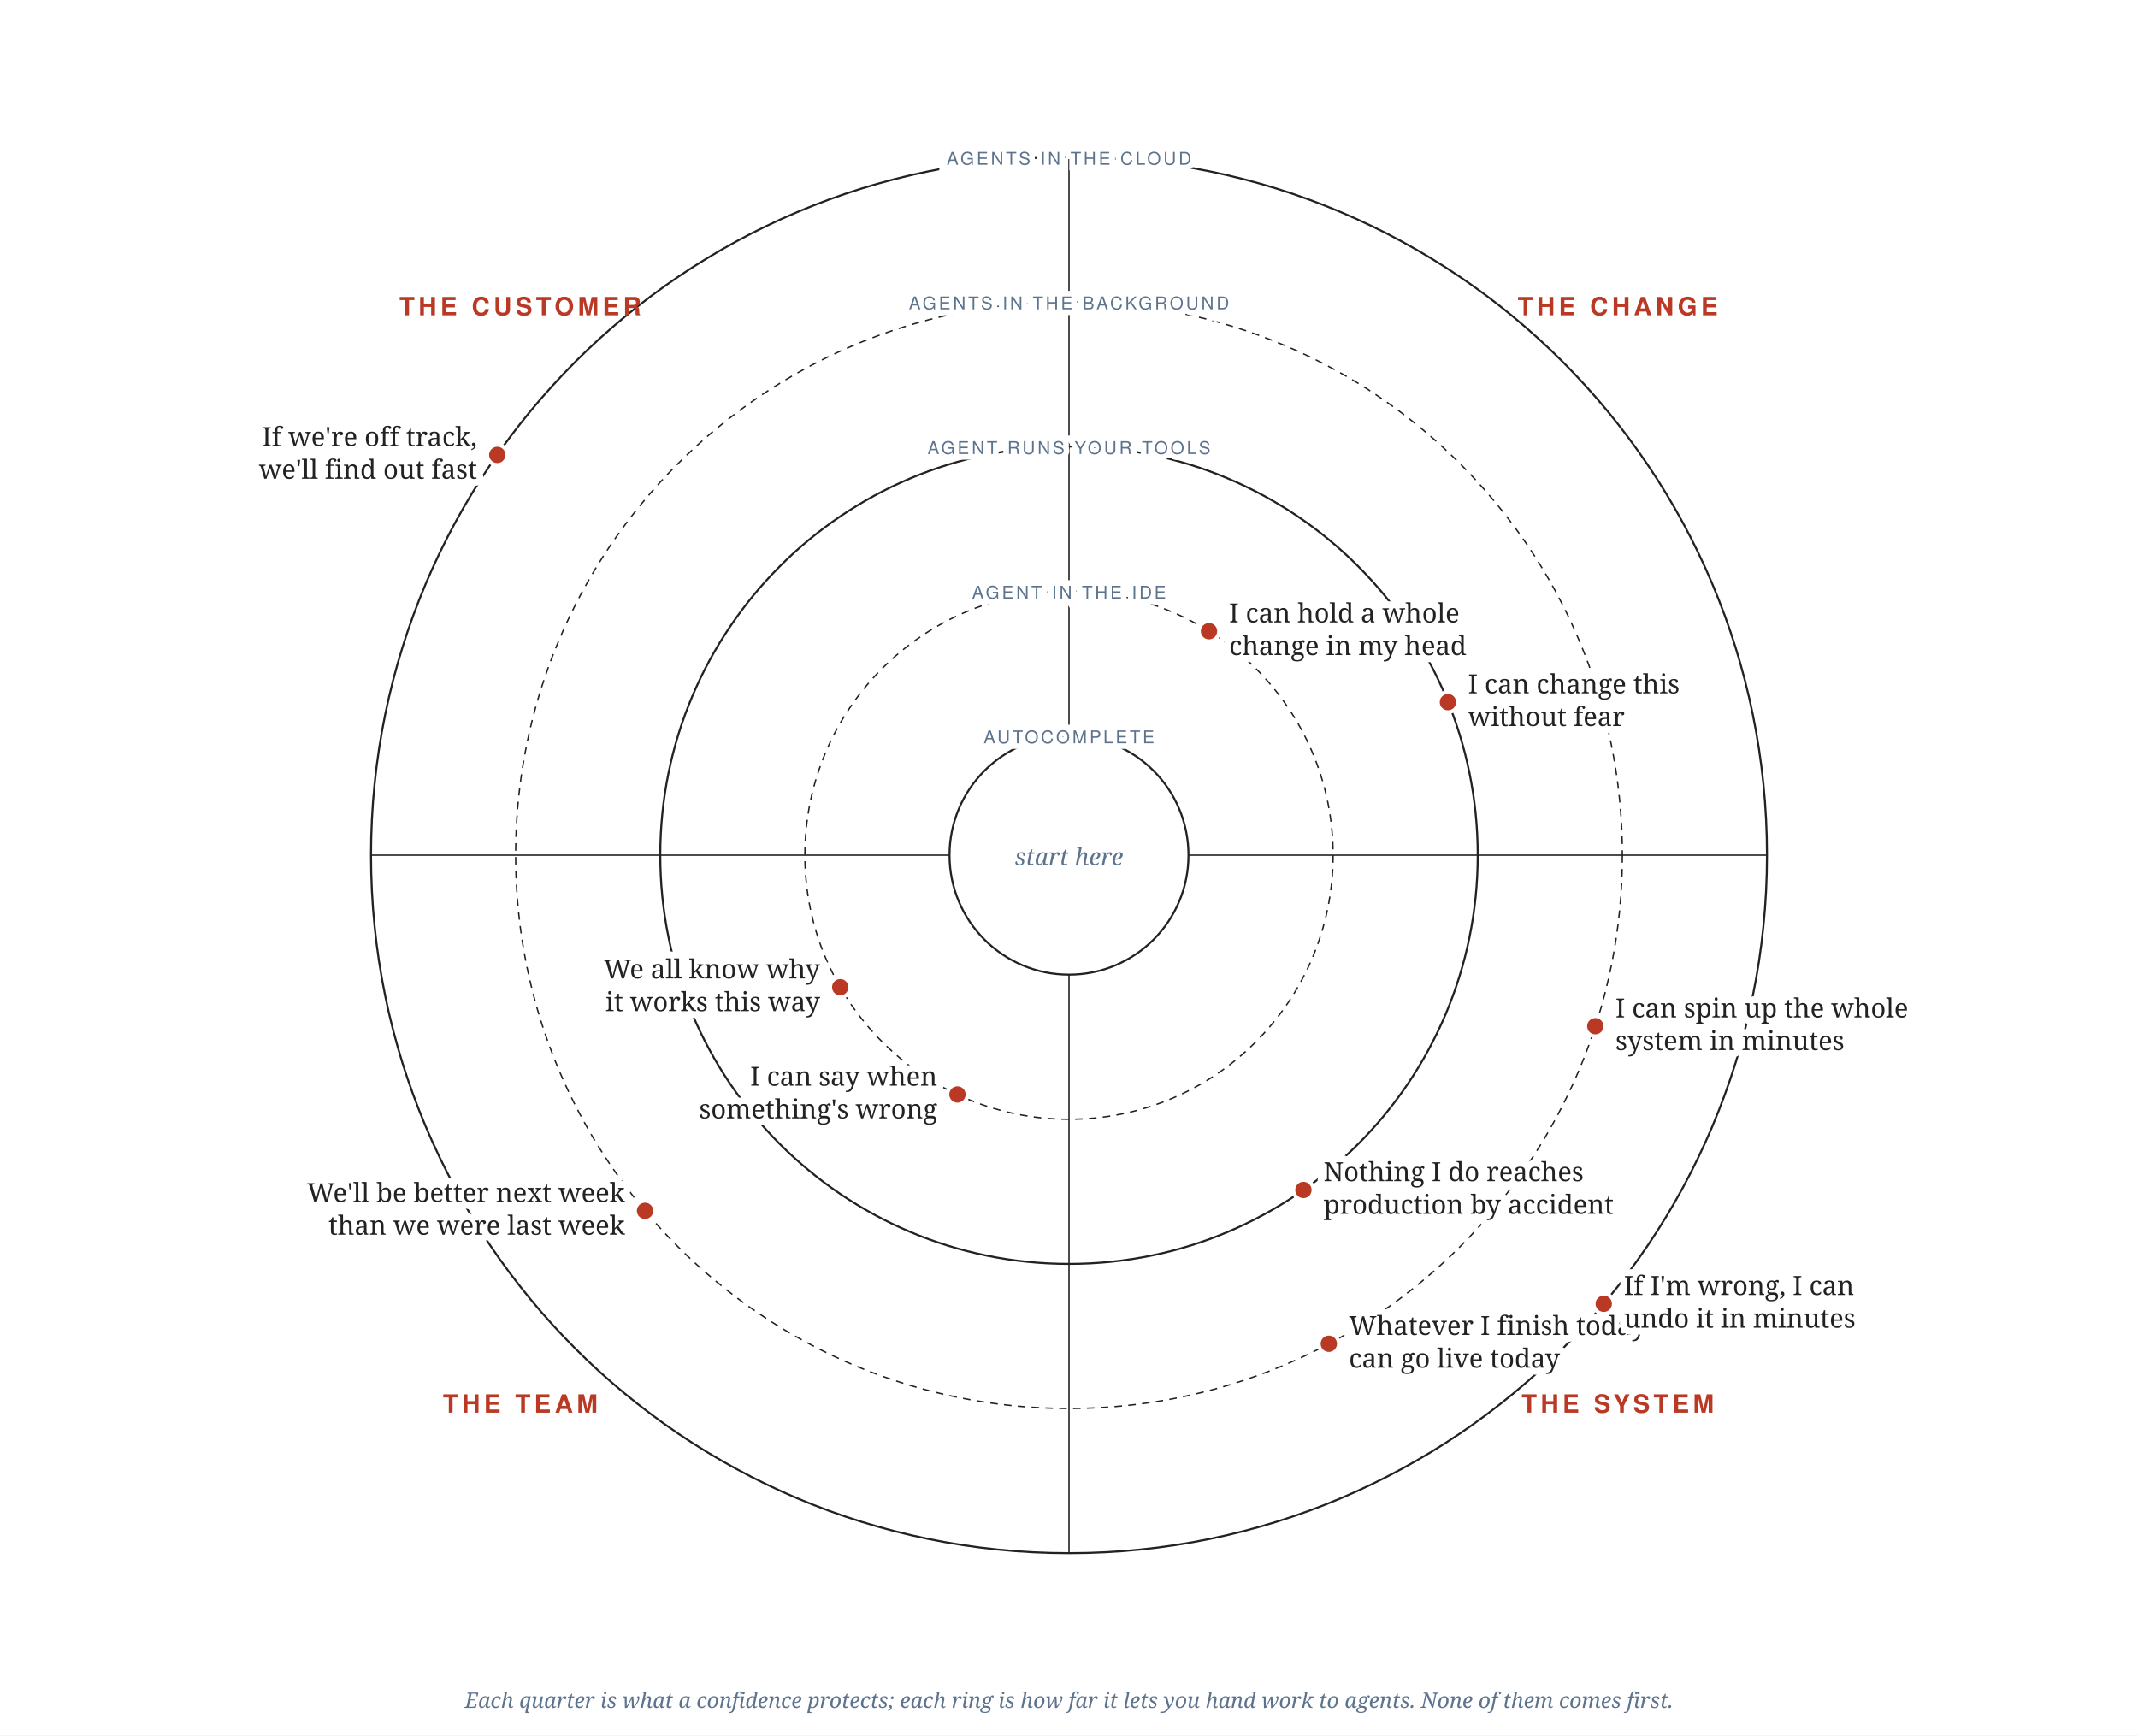
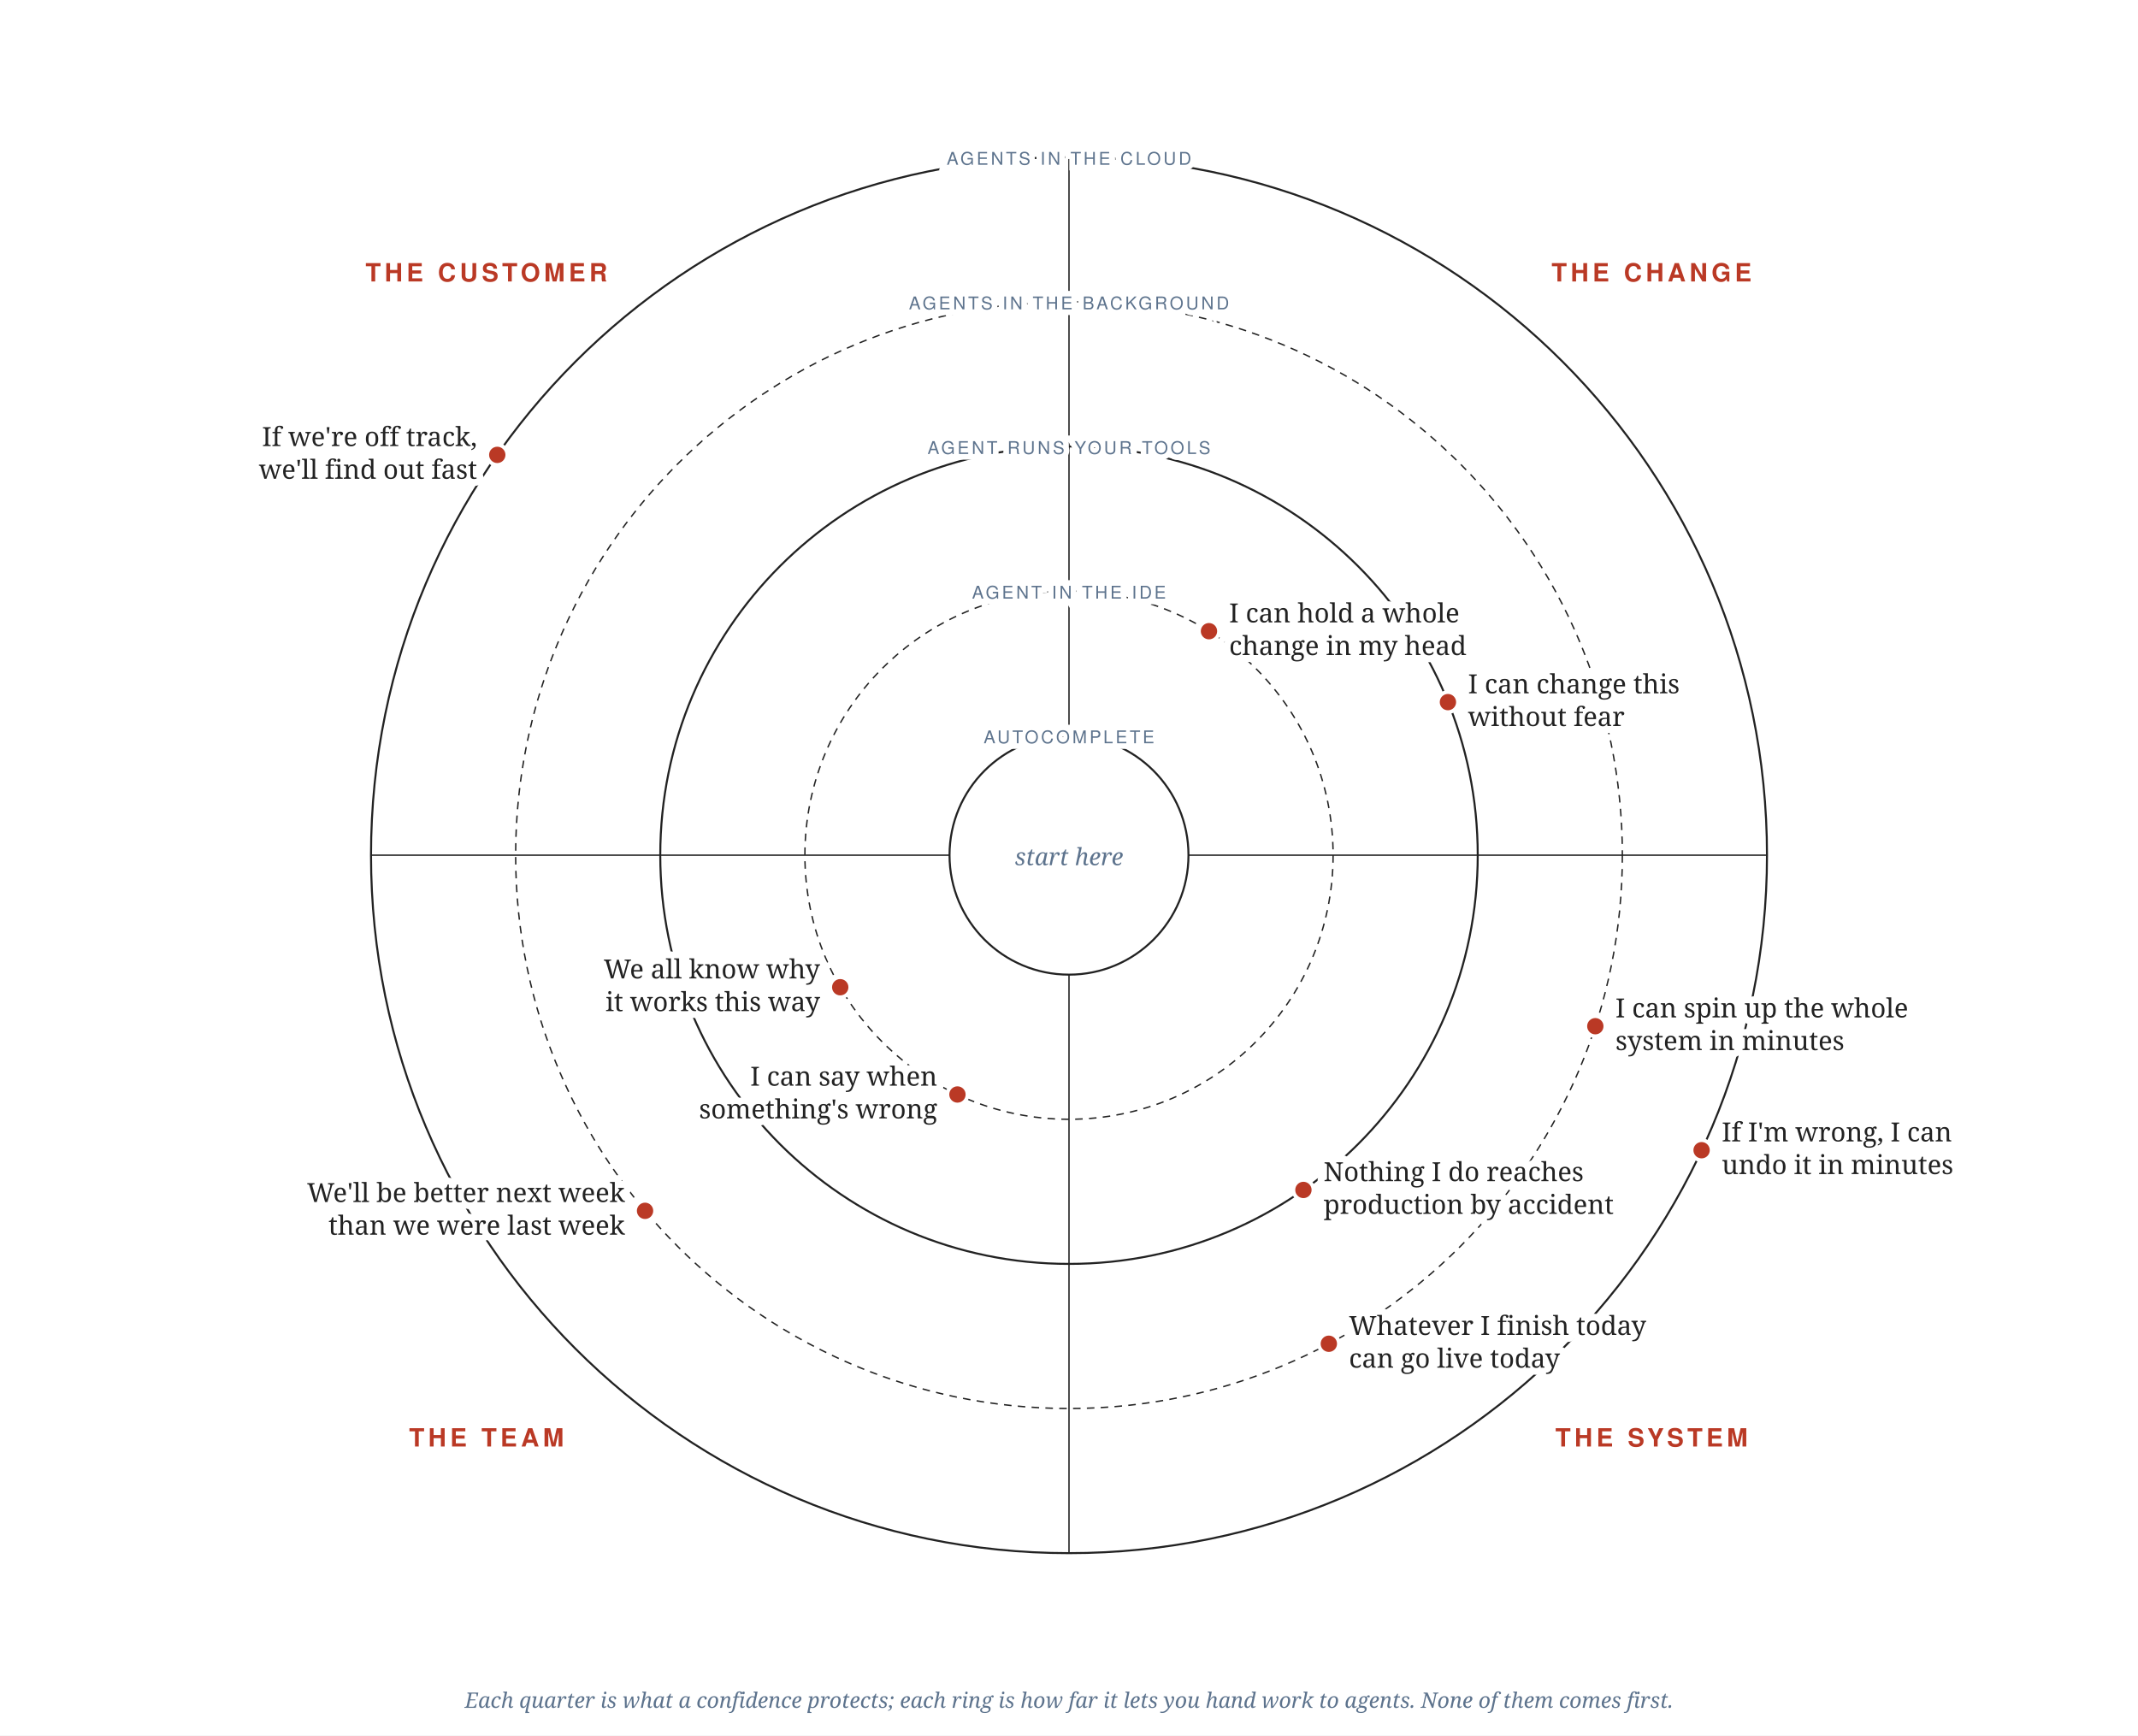
<svg xmlns="http://www.w3.org/2000/svg" viewBox="0 0 1700 1380" width="1700" height="1380" font-family="Georgia, 'Source Serif 4', serif" role="img" aria-labelledby="t d">
  <rect width="1700" height="1380" fill="#fff" />
  <circle cx="850" cy="680" r="95" fill="none" stroke="#222" stroke-width="1.6" />
  <circle cx="850" cy="680" r="210" fill="none" stroke="#222" stroke-width="1.1" stroke-dasharray="6 5" />
  <circle cx="850" cy="680" r="325" fill="none" stroke="#222" stroke-width="1.6" />
  <circle cx="850" cy="680" r="440" fill="none" stroke="#222" stroke-width="1.1" stroke-dasharray="6 5" />
  <circle cx="850" cy="680" r="555" fill="none" stroke="#222" stroke-width="1.6" />
  <line x1="850.0" y1="585.0" x2="850.0" y2="125.0" stroke="#222" stroke-width="1.1" />
-   <text x="1286.3" y="250.7" text-anchor="middle" font-size="20" letter-spacing="3" fill="#ba3925" font-family="Helvetica, Arial, sans-serif" font-weight="600">THE CHANGE</text>
+   <text x="1313.2" y="223.8" text-anchor="middle" font-size="20" letter-spacing="3" fill="#ba3925" stroke="#fff" stroke-width="10" paint-order="stroke" font-family="Helvetica, Arial, sans-serif" font-weight="600">THE CHANGE</text>
  <line x1="945.0" y1="680.0" x2="1405.0" y2="680.0" stroke="#222" stroke-width="1.1" />
-   <text x="1286.3" y="1123.3" text-anchor="middle" font-size="20" letter-spacing="3" fill="#ba3925" font-family="Helvetica, Arial, sans-serif" font-weight="600">THE SYSTEM</text>
+   <text x="1313.2" y="1150.2" text-anchor="middle" font-size="20" letter-spacing="3" fill="#ba3925" stroke="#fff" stroke-width="10" paint-order="stroke" font-family="Helvetica, Arial, sans-serif" font-weight="600">THE SYSTEM</text>
  <line x1="850.0" y1="775.0" x2="850.0" y2="1235.0" stroke="#222" stroke-width="1.1" />
-   <text x="413.7" y="1123.3" text-anchor="middle" font-size="20" letter-spacing="3" fill="#ba3925" font-family="Helvetica, Arial, sans-serif" font-weight="600">THE TEAM</text>
+   <text x="386.8" y="1150.2" text-anchor="middle" font-size="20" letter-spacing="3" fill="#ba3925" stroke="#fff" stroke-width="10" paint-order="stroke" font-family="Helvetica, Arial, sans-serif" font-weight="600">THE TEAM</text>
  <line x1="755.0" y1="680.0" x2="295.0" y2="680.0" stroke="#222" stroke-width="1.1" />
-   <text x="413.7" y="250.7" text-anchor="middle" font-size="20" letter-spacing="3" fill="#ba3925" font-family="Helvetica, Arial, sans-serif" font-weight="600">THE CUSTOMER</text>
+   <text x="386.8" y="223.8" text-anchor="middle" font-size="20" letter-spacing="3" fill="#ba3925" stroke="#fff" stroke-width="10" paint-order="stroke" font-family="Helvetica, Arial, sans-serif" font-weight="600">THE CUSTOMER</text>
  <text x="850" y="688" text-anchor="middle" font-size="19" fill="#5D738D" font-style="italic">start here</text>
  <text x="850" y="591" text-anchor="middle" font-size="14" letter-spacing="2" fill="#5D738D" stroke="#fff" stroke-width="9" paint-order="stroke" font-family="Helvetica, Arial, sans-serif">AUTOCOMPLETE</text>
  <text x="850" y="476" text-anchor="middle" font-size="14" letter-spacing="2" fill="#5D738D" stroke="#fff" stroke-width="9" paint-order="stroke" font-family="Helvetica, Arial, sans-serif">AGENT IN THE IDE</text>
  <text x="850" y="361" text-anchor="middle" font-size="14" letter-spacing="2" fill="#5D738D" stroke="#fff" stroke-width="9" paint-order="stroke" font-family="Helvetica, Arial, sans-serif">AGENT RUNS YOUR TOOLS</text>
  <text x="850" y="246" text-anchor="middle" font-size="14" letter-spacing="2" fill="#5D738D" stroke="#fff" stroke-width="9" paint-order="stroke" font-family="Helvetica, Arial, sans-serif">AGENTS IN THE BACKGROUND</text>
  <text x="850" y="131" text-anchor="middle" font-size="14" letter-spacing="2" fill="#5D738D" stroke="#fff" stroke-width="9" paint-order="stroke" font-family="Helvetica, Arial, sans-serif">AGENTS IN THE CLOUD</text>
  <circle cx="961.3" cy="501.9" r="8" fill="#ba3925" stroke="#fff" stroke-width="3" />
  <text x="977.3" y="494.9" text-anchor="start" font-size="21" fill="#222" stroke="#fff" stroke-width="11" paint-order="stroke" stroke-linejoin="round">I can hold a whole</text>
  <text x="977.3" y="520.9" text-anchor="start" font-size="21" fill="#222" stroke="#fff" stroke-width="11" paint-order="stroke" stroke-linejoin="round">change in my head</text>
  <circle cx="1151.3" cy="558.3" r="8" fill="#ba3925" stroke="#fff" stroke-width="3" />
  <text x="1167.3" y="551.3" text-anchor="start" font-size="21" fill="#222" stroke="#fff" stroke-width="11" paint-order="stroke" stroke-linejoin="round">I can change this</text>
  <text x="1167.3" y="577.3" text-anchor="start" font-size="21" fill="#222" stroke="#fff" stroke-width="11" paint-order="stroke" stroke-linejoin="round">without fear</text>
  <circle cx="1036.4" cy="946.2" r="8" fill="#ba3925" stroke="#fff" stroke-width="3" />
  <text x="1052.4" y="939.2" text-anchor="start" font-size="21" fill="#222" stroke="#fff" stroke-width="11" paint-order="stroke" stroke-linejoin="round">Nothing I do reaches</text>
  <text x="1052.4" y="965.2" text-anchor="start" font-size="21" fill="#222" stroke="#fff" stroke-width="11" paint-order="stroke" stroke-linejoin="round">production by accident</text>
  <circle cx="1268.5" cy="816.0" r="8" fill="#ba3925" stroke="#fff" stroke-width="3" />
  <text x="1284.5" y="809.0" text-anchor="start" font-size="21" fill="#222" stroke="#fff" stroke-width="11" paint-order="stroke" stroke-linejoin="round">I can spin up the whole</text>
  <text x="1284.5" y="835.0" text-anchor="start" font-size="21" fill="#222" stroke="#fff" stroke-width="11" paint-order="stroke" stroke-linejoin="round">system in minutes</text>
  <circle cx="1056.6" cy="1068.5" r="8" fill="#ba3925" stroke="#fff" stroke-width="3" />
  <text x="1072.6" y="1061.5" text-anchor="start" font-size="21" fill="#222" stroke="#fff" stroke-width="11" paint-order="stroke" stroke-linejoin="round">Whatever I finish today</text>
  <text x="1072.6" y="1087.5" text-anchor="start" font-size="21" fill="#222" stroke="#fff" stroke-width="11" paint-order="stroke" stroke-linejoin="round">can go live today</text>
-   <circle cx="1275.2" cy="1036.7" r="8" fill="#ba3925" stroke="#fff" stroke-width="3" />
-   <text x="1291.2" y="1029.7" text-anchor="start" font-size="21" fill="#222" stroke="#fff" stroke-width="11" paint-order="stroke" stroke-linejoin="round">If I'm wrong, I can</text>
-   <text x="1291.2" y="1055.7" text-anchor="start" font-size="21" fill="#222" stroke="#fff" stroke-width="11" paint-order="stroke" stroke-linejoin="round">undo it in minutes</text>
+   <circle cx="1353.0" cy="914.6" r="8" fill="#ba3925" stroke="#fff" stroke-width="3" />
+   <text x="1369.0" y="907.6" text-anchor="start" font-size="21" fill="#222" stroke="#fff" stroke-width="11" paint-order="stroke" stroke-linejoin="round">If I'm wrong, I can</text>
+   <text x="1369.0" y="933.6" text-anchor="start" font-size="21" fill="#222" stroke="#fff" stroke-width="11" paint-order="stroke" stroke-linejoin="round">undo it in minutes</text>
  <circle cx="668.1" cy="785.0" r="8" fill="#ba3925" stroke="#fff" stroke-width="3" />
  <text x="652.1" y="778.0" text-anchor="end" font-size="21" fill="#222" stroke="#fff" stroke-width="11" paint-order="stroke" stroke-linejoin="round">We all know why</text>
  <text x="652.1" y="804.0" text-anchor="end" font-size="21" fill="#222" stroke="#fff" stroke-width="11" paint-order="stroke" stroke-linejoin="round">it works this way</text>
  <circle cx="761.3" cy="870.3" r="8" fill="#ba3925" stroke="#fff" stroke-width="3" />
  <text x="745.3" y="863.3" text-anchor="end" font-size="21" fill="#222" stroke="#fff" stroke-width="11" paint-order="stroke" stroke-linejoin="round">I can say when</text>
  <text x="745.3" y="889.3" text-anchor="end" font-size="21" fill="#222" stroke="#fff" stroke-width="11" paint-order="stroke" stroke-linejoin="round">something's wrong</text>
  <circle cx="512.9" cy="962.8" r="8" fill="#ba3925" stroke="#fff" stroke-width="3" />
  <text x="496.9" y="955.8" text-anchor="end" font-size="21" fill="#222" stroke="#fff" stroke-width="11" paint-order="stroke" stroke-linejoin="round">We'll be better next week</text>
  <text x="496.9" y="981.8" text-anchor="end" font-size="21" fill="#222" stroke="#fff" stroke-width="11" paint-order="stroke" stroke-linejoin="round">than we were last week</text>
  <circle cx="395.4" cy="361.7" r="8" fill="#ba3925" stroke="#fff" stroke-width="3" />
  <text x="379.4" y="354.7" text-anchor="end" font-size="21" fill="#222" stroke="#fff" stroke-width="11" paint-order="stroke" stroke-linejoin="round">If we're off track,</text>
  <text x="379.4" y="380.7" text-anchor="end" font-size="21" fill="#222" stroke="#fff" stroke-width="11" paint-order="stroke" stroke-linejoin="round">we'll find out fast</text>
  <text x="850.0" y="1358" text-anchor="middle" font-size="17" fill="#5D738D" font-style="italic">Each quarter is what a confidence protects; each ring is how far it lets you hand work to agents. None of them comes first.</text>
</svg>
